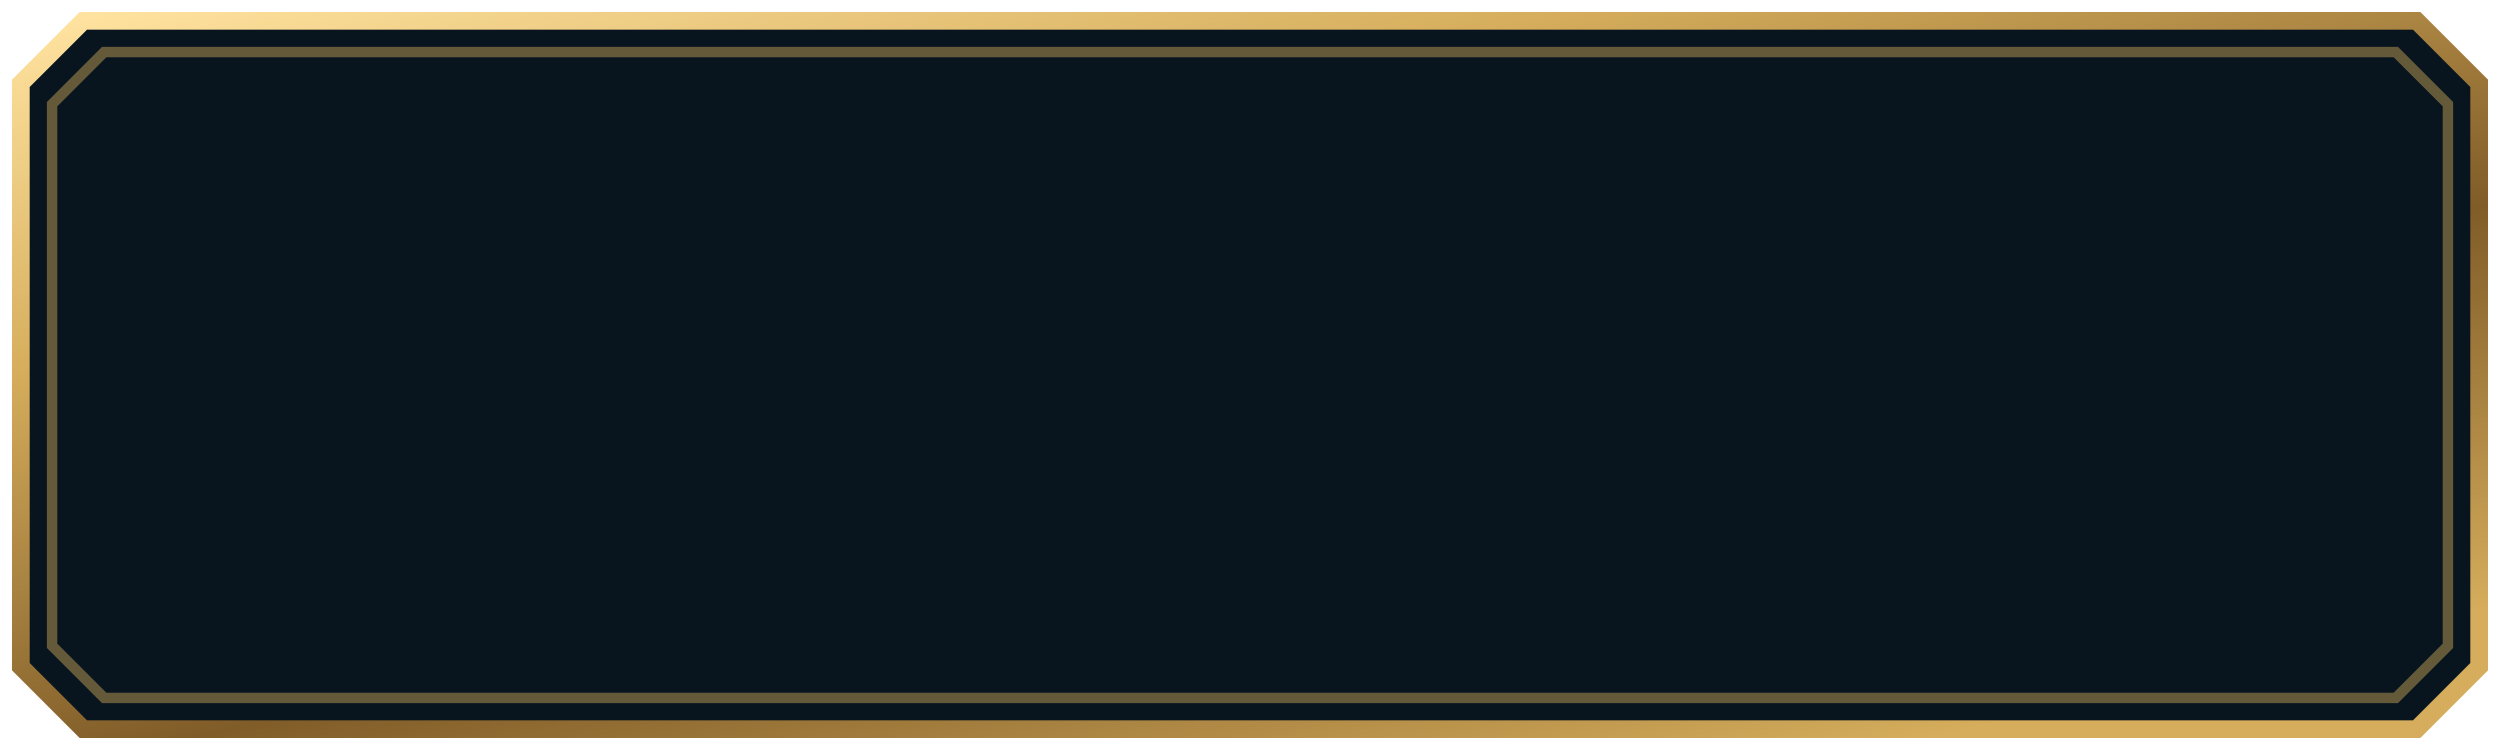
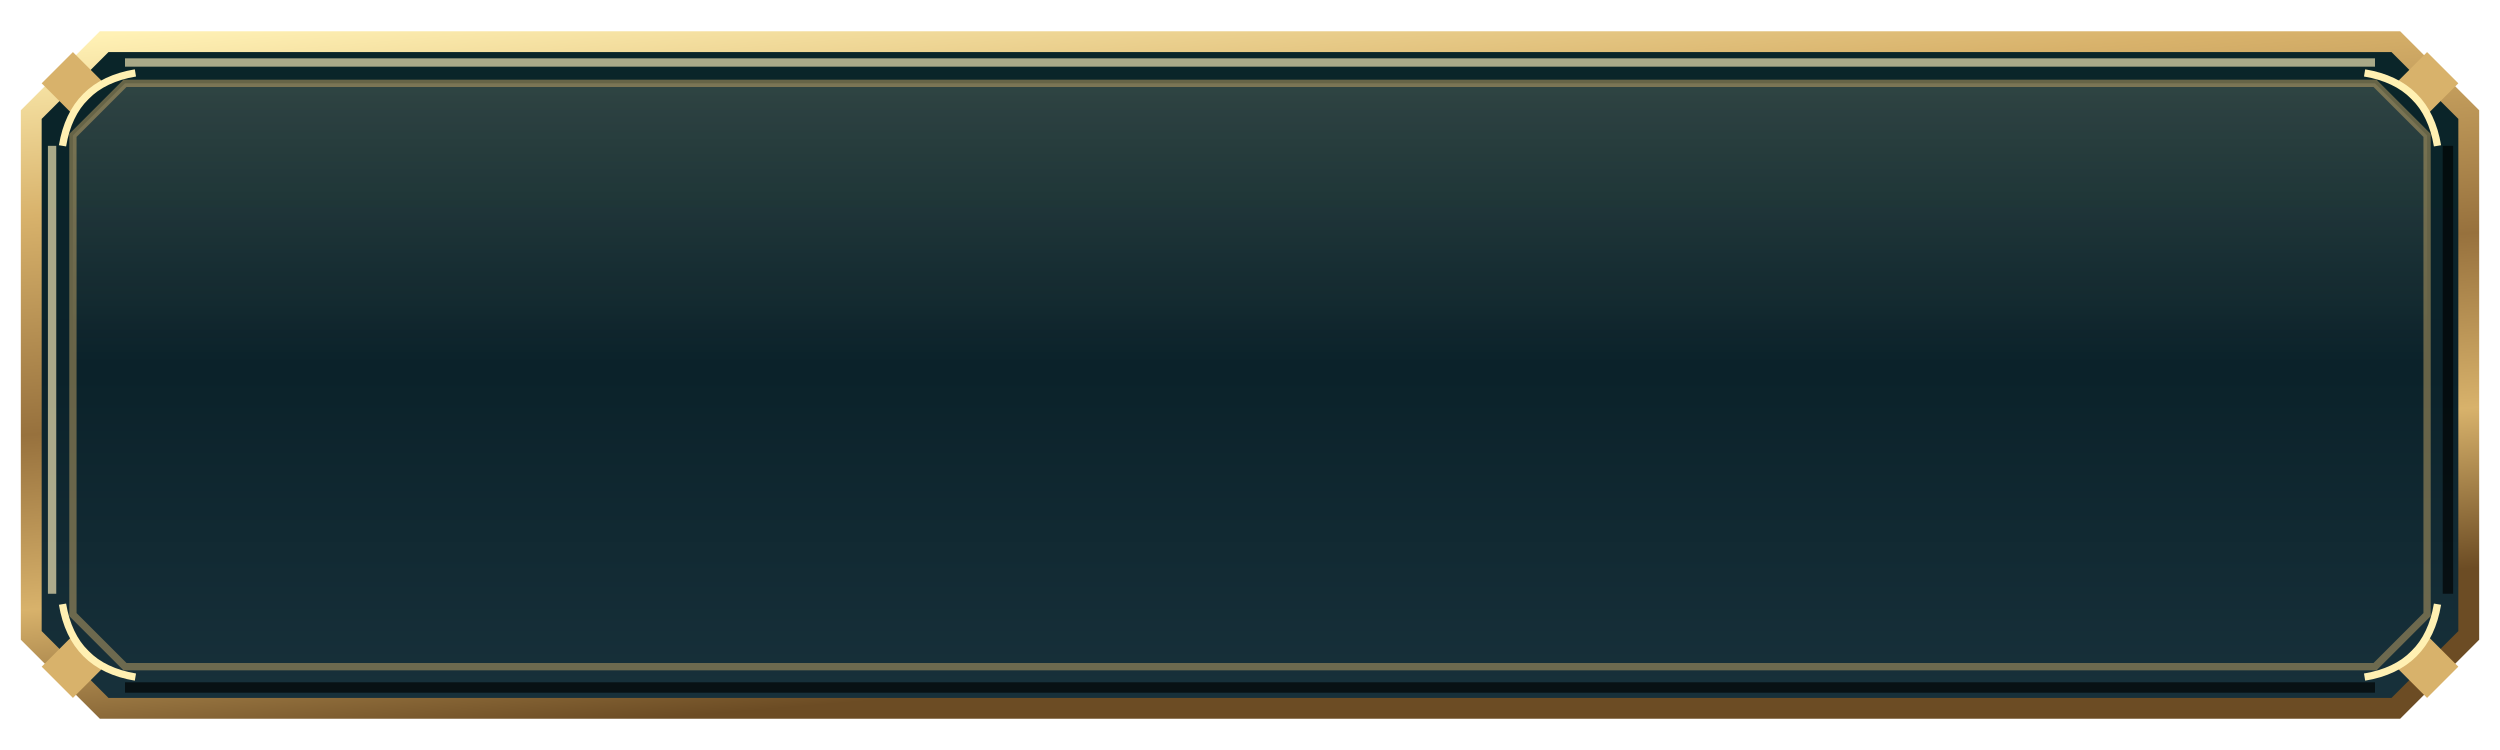
<svg xmlns="http://www.w3.org/2000/svg" width="240" height="72" preserveAspectRatio="none" viewBox="0 0 240 72">
  <defs>
-     <linearGradient id="g" x1="0" y1="0" x2=".8" y2="1">
-       <stop stop-color="#ffe3a0" />
-       <stop offset=".3" stop-color="#d5ad5c" />
-       <stop offset=".65" stop-color="#805c28" />
-       <stop offset="1" stop-color="#d5ad5c" />
+     <linearGradient id="surface" x2="0" y2="1">
+       <stop stop-color="#0a2529" />
+       <stop offset=".5" stop-color="#0b222a" />
+       <stop offset="1" stop-color="#18313b" />
    </linearGradient>
+     <linearGradient id="metal" x1="0" y1="0" x2=".3" y2="1">
+       <stop stop-color="#fff1b5" />
+       <stop offset=".24" stop-color="#d8b26b" />
+       <stop offset=".54" stop-color="#97713d" />
+       <stop offset=".78" stop-color="#d8b26b" />
+       <stop offset="1" stop-color="#6c4c24" />
+     </linearGradient>
+     <linearGradient id="sheen" x2="0" y2="1">
+       <stop stop-color="#fff6d5" stop-opacity=".15" />
+       <stop offset=".48" stop-color="#fff6d5" stop-opacity="0" />
+     </linearGradient>
+     <radialGradient id="warm" cx=".5" cy="0" r=".9">
+       <stop stop-color="#ffb94e" stop-opacity=".35" />
+       <stop offset=".7" stop-color="#f5a12c" stop-opacity="0" />
+     </radialGradient>
+     <filter id="glow" x="-.1" y="-.4" width="1.2" height="1.8">
+       <feGaussianBlur stdDeviation="2" />
+     </filter>
  </defs>
-   <path d="M8 2H232L238 8V64L232 70H8L2 64V8Z" fill="#08151f" stroke="url(#g)" stroke-width="1.7" />
-   <path d="M10 5H230L235 10V62L230 67H10L5 62V10Z" fill="none" stroke="#d5ad5c" opacity=".45" />
+   <path d="M10 4H230L237 11V61L230 68H10L3 61V11Z" fill="url(#surface)" stroke="url(#metal)" stroke-width="2" />
+   <path d="M12 8H228L233 13V59L228 64H12L7 59V13Z" fill="url(#sheen)" stroke="#d8b26b" stroke-opacity=".45" stroke-width=".7" />
+   <path d="M12 6H228M5 14V57" fill="none" stroke="#fff0bb" stroke-width=".8" opacity=".65" />
+   <path d="M12 66H228M235 14V57" fill="none" stroke="#000" stroke-width="1" opacity=".65" />
+   <g transform="translate(7 8) rotate(0)">
+     <path d="m0-3 3 3-3 3-3-3Z" fill="#d8b26b" />
+     <path d="M-1 6Q0 0 6-1" fill="none" stroke="#fff0b2" stroke-width=".7" />
+   </g>
+   <g transform="translate(233 8) rotate(90)">
+     <path d="m0-3 3 3-3 3-3-3Z" fill="#d8b26b" />
+     <path d="M-1 6Q0 0 6-1" fill="none" stroke="#fff0b2" stroke-width=".7" />
+   </g>
+   <g transform="translate(233 64) rotate(180)">
+     <path d="m0-3 3 3-3 3-3-3Z" fill="#d8b26b" />
+     <path d="M-1 6Q0 0 6-1" fill="none" stroke="#fff0b2" stroke-width=".7" />
+   </g>
+   <g transform="translate(7 64) rotate(270)">
+     <path d="m0-3 3 3-3 3-3-3Z" fill="#d8b26b" />
+     <path d="M-1 6Q0 0 6-1" fill="none" stroke="#fff0b2" stroke-width=".7" />
+   </g>
</svg>
